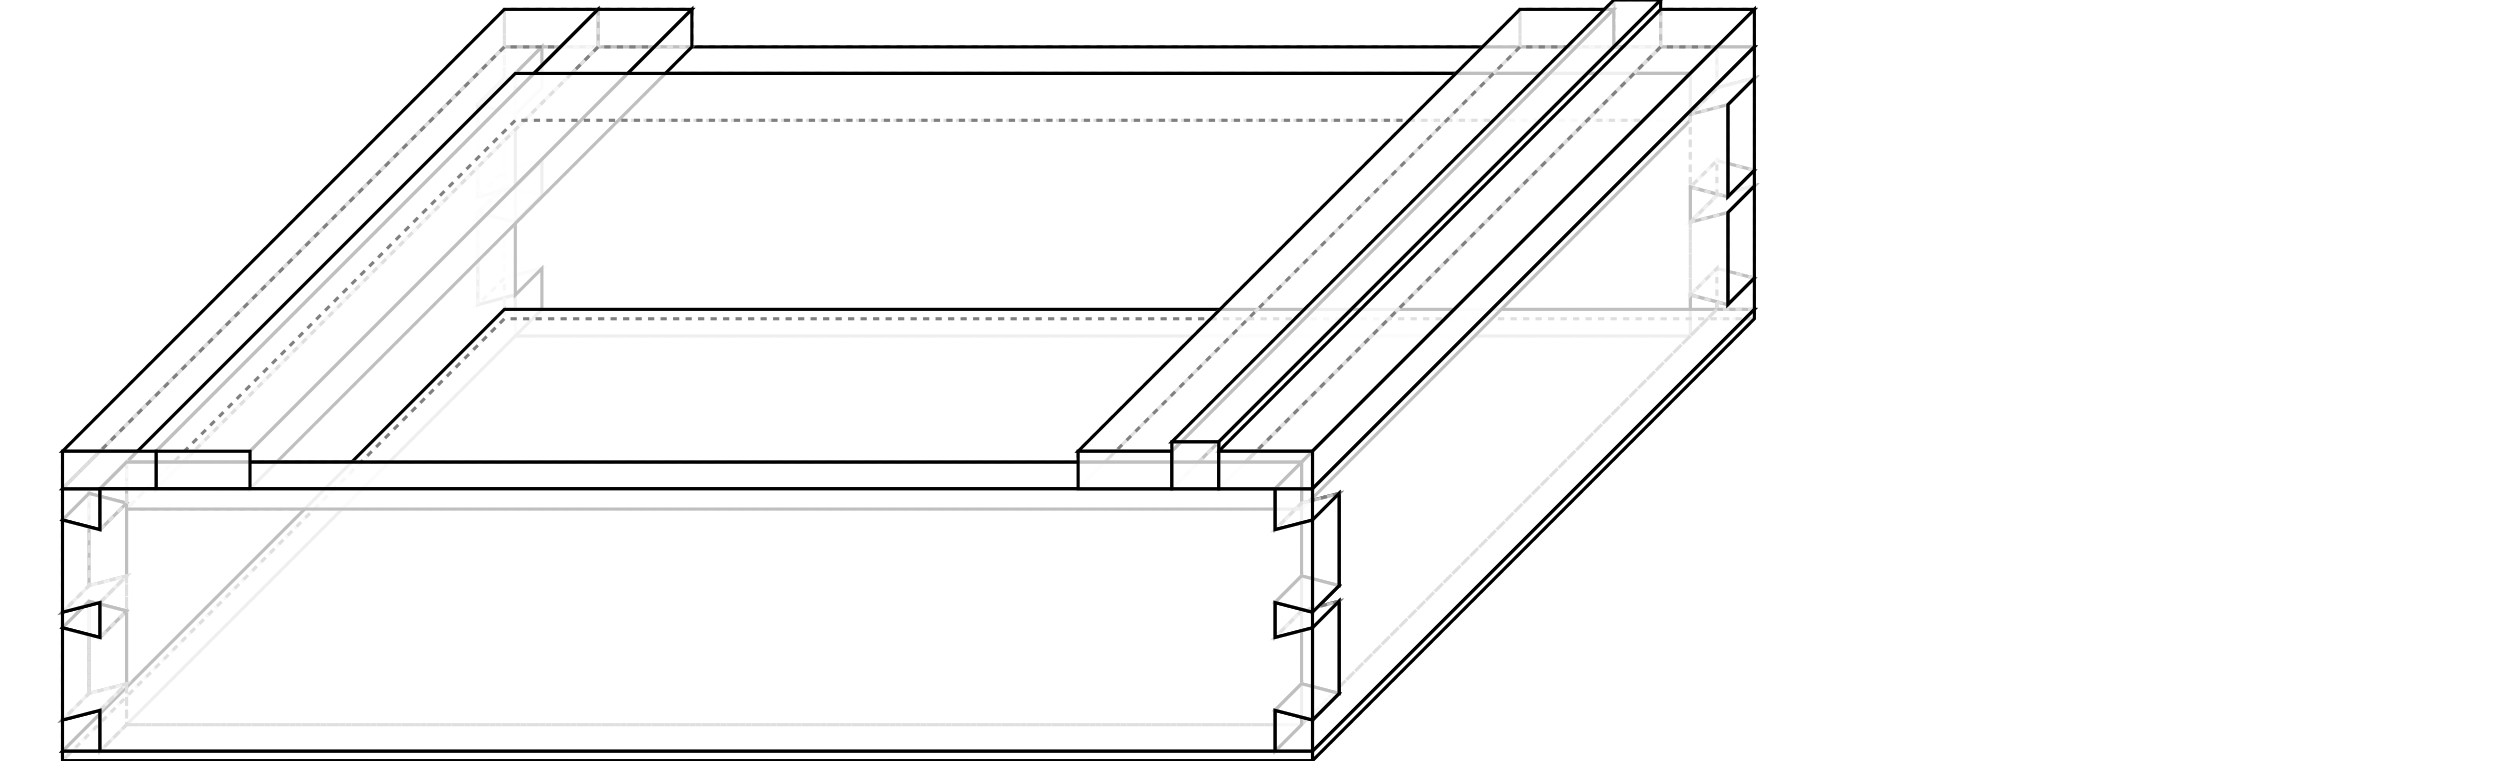
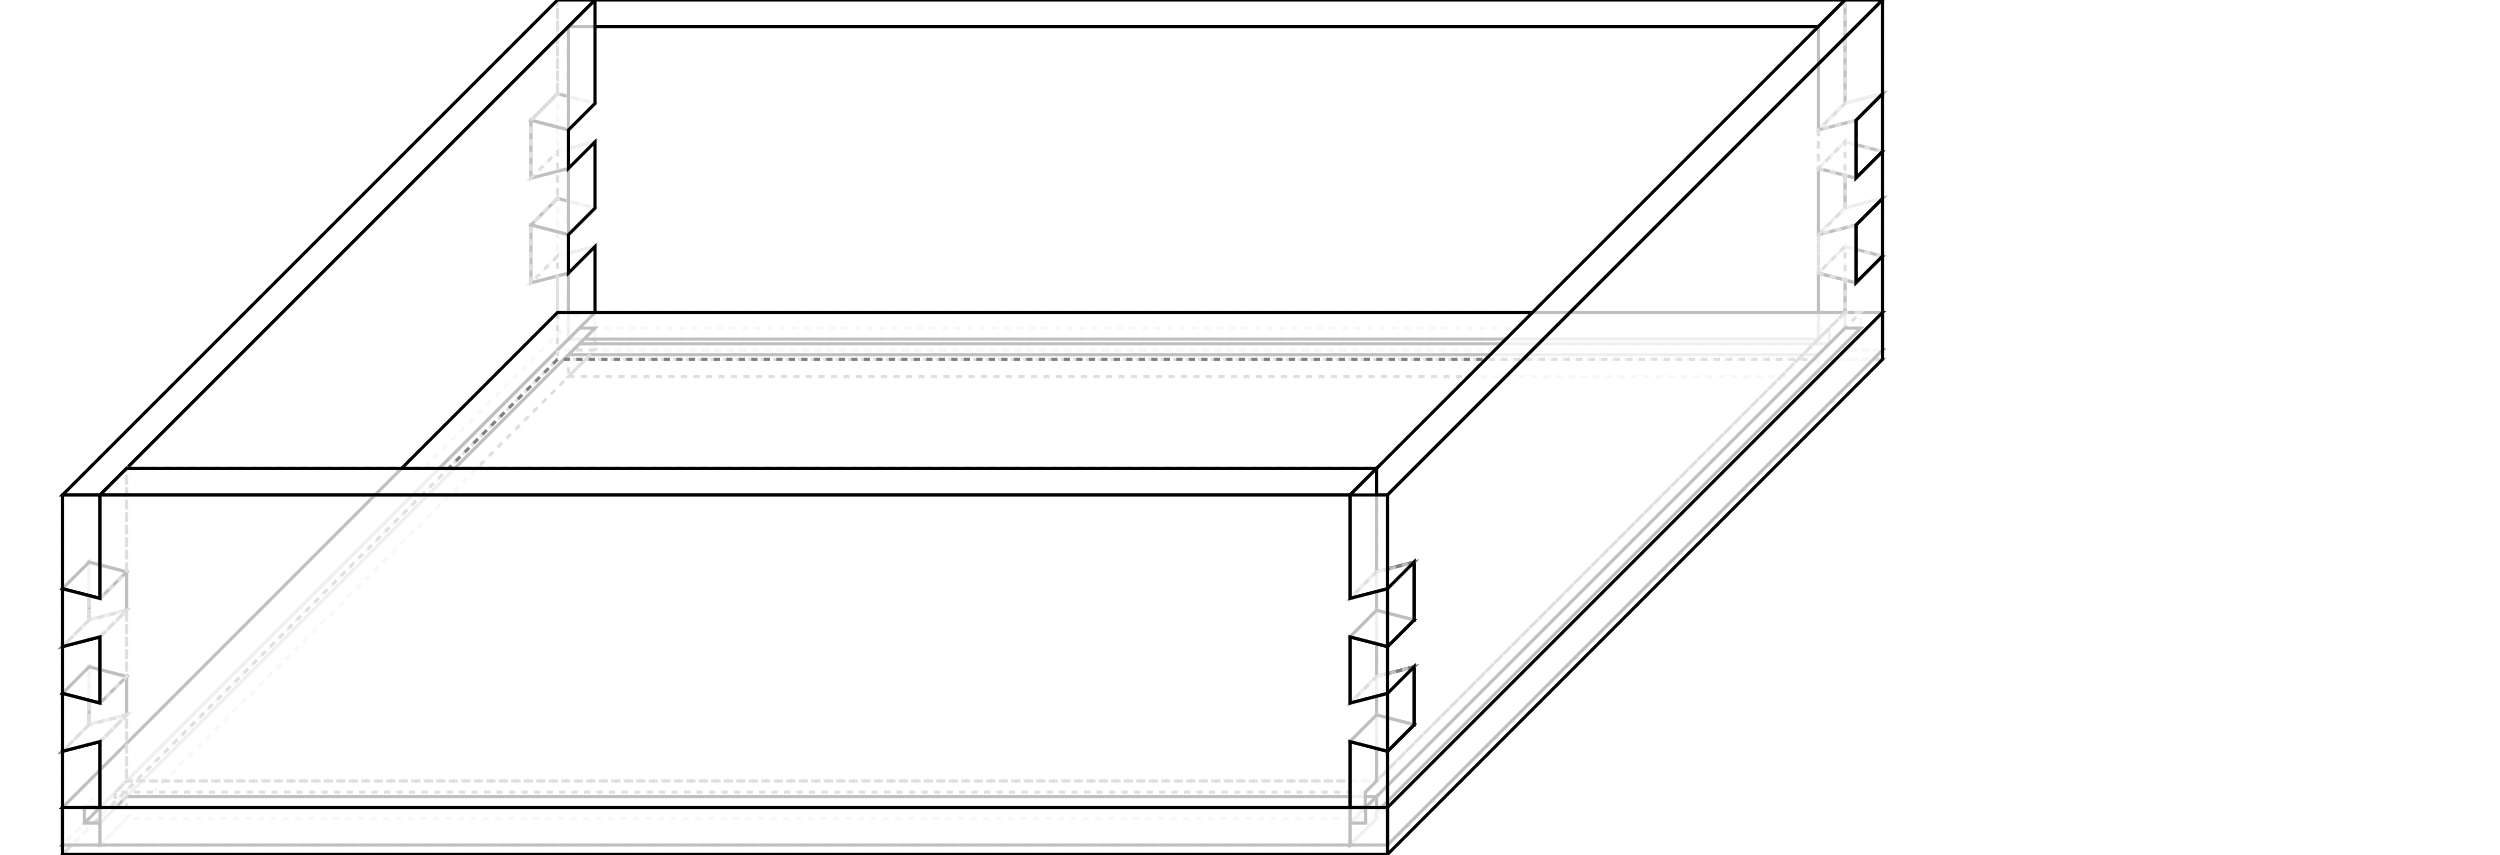
- <svg xmlns="http://www.w3.org/2000/svg" width="1600" viewBox="0.0 -136.4 800.0 243.4">
-   <polygon fill="none" stroke-width="1" stroke-dasharray="2" stroke="gray" points="161.4,-111.4 173.4,-108.3 173.4,-121.4 161.4,-121.4 161.4,-111.4" />
-   <polygon fill="none" stroke-width="1" stroke-dasharray="2" stroke="gray" points="161.4,-81.9 161.4,-76.9 173.4,-73.8 173.4,-85.0 161.4,-81.9" />
-   <polygon fill="none" stroke-width="1" stroke-dasharray="2" stroke="gray" points="161.4,-47.4 161.4,-37.4 173.4,-37.4 173.4,-50.5 161.4,-47.4" />
-   <polygon fill="none" stroke-width="1" stroke-dasharray="2" stroke="gray" points="161.4,-47.4 173.4,-50.5 173.4,-37.4 549.4,-37.4 549.4,-50.5 561.4,-47.4 561.4,-47.4 561.4,-76.9 561.4,-76.9 549.4,-73.8 549.4,-85.0 561.4,-81.9 561.4,-111.4 549.4,-108.3 549.4,-121.4 549.4,-121.4 173.4,-121.4 173.4,-121.4 173.4,-108.3 161.4,-111.4 161.4,-81.9 173.4,-85.0 173.4,-73.8 161.4,-76.9 161.4,-76.9 161.4,-47.4" />
-   <polygon fill="none" stroke-width="1" stroke-dasharray="2" stroke="gray" points="161.4,-133.4 161.4,-121.4 191.4,-121.4 191.4,-133.4" />
-   <polygon fill="none" stroke-width="1" stroke-dasharray="2" stroke="gray" points="191.4,-133.4 191.4,-121.4 221.4,-121.4 221.4,-133.4" />
-   <polygon fill="none" stroke-width="1" stroke-dasharray="2" stroke="gray" points="161.4,-37.4 161.4,-34.4 561.4,-34.4 561.4,-37.4" />
-   <polygon fill="none" stroke-width="1" stroke-dasharray="2" stroke="gray" points="486.4,-133.4 486.4,-121.4 516.4,-121.4 516.4,-133.4" />
-   <polygon fill="none" stroke-width="1" stroke-dasharray="2" stroke="gray" points="516.4,-136.4 516.4,-121.4 531.4,-121.4 531.4,-136.4" />
-   <polygon fill="none" stroke-width="1" stroke-dasharray="2" stroke="gray" points="531.4,-133.4 531.4,-121.4 561.4,-121.4 561.4,-133.4" />
-   <polygon fill="none" stroke-width="1" stroke-dasharray="2" stroke="gray" points="549.4,-108.3 561.4,-111.4 561.4,-121.4 549.4,-121.4 549.4,-108.3" />
-   <polygon fill="none" stroke-width="1" stroke-dasharray="2" stroke="gray" points="549.4,-85.0 549.4,-73.8 561.4,-76.9 561.4,-81.9 549.4,-85.0" />
-   <polygon fill="none" stroke-width="1" stroke-dasharray="2" stroke="gray" points="549.4,-50.5 549.4,-37.4 561.4,-37.4 561.4,-47.4 549.4,-50.5" />
-   <polygon fill="none" stroke-width="1" stroke-dasharray="2" stroke="gray" points="152.9,-102.9 152.9,-73.4 161.4,-81.9 161.4,-111.4 152.9,-102.9" />
-   <polygon fill="none" stroke-width="1" stroke-dasharray="2" stroke="gray" points="152.9,-68.4 152.9,-38.9 161.4,-47.4 161.4,-76.9 152.9,-68.4" />
-   <polygon fill="rgba(255,255,255,0.75)" stroke-width="1" stroke-dasharray="" stroke="black" points="161.4,-111.4 173.4,-108.3 164.9,-99.8 152.9,-102.9" />
-   <polygon fill="none" stroke-width="1" stroke-dasharray="2" stroke="gray" points="161.4,-111.4 152.9,-102.9 164.9,-99.8 173.4,-108.3" />
-   <polygon fill="none" stroke-width="1" stroke-dasharray="2" stroke="gray" points="152.9,-73.4 164.9,-76.5 173.4,-85.0 161.4,-81.9" />
-   <polygon fill="rgba(255,255,255,0.75)" stroke-width="1" stroke-dasharray="" stroke="silver" points="173.4,-85.0 164.9,-76.5 152.9,-73.4 161.4,-81.9" />
-   <polygon fill="rgba(255,255,255,0.75)" stroke-width="1" stroke-dasharray="" stroke="black" points="161.4,-76.9 173.4,-73.8 164.9,-65.3 152.9,-68.4" />
-   <polygon fill="none" stroke-width="1" stroke-dasharray="2" stroke="gray" points="161.4,-76.9 152.9,-68.4 164.9,-65.3 173.4,-73.8" />
-   <polygon fill="none" stroke-width="1" stroke-dasharray="2" stroke="gray" points="152.9,-38.9 164.9,-42.0 173.4,-50.5 161.4,-47.4" />
-   <polygon fill="rgba(255,255,255,0.75)" stroke-width="1" stroke-dasharray="" stroke="silver" points="173.4,-50.5 164.9,-42.0 152.9,-38.9 161.4,-47.4" />
-   <polygon fill="none" stroke-width="1" stroke-dasharray="2" stroke="gray" points="164.9,-99.8 173.4,-108.3 173.4,-121.4 164.9,-112.9 164.9,-99.8" />
-   <polygon fill="none" stroke-width="1" stroke-dasharray="2" stroke="gray" points="164.9,-76.6 164.9,-65.3 173.4,-73.8 173.4,-85.0 164.9,-76.6" />
-   <polygon fill="none" stroke-width="1" stroke-dasharray="2" stroke="gray" points="164.9,-42.1 164.9,-28.9 173.4,-37.4 173.4,-50.5 164.9,-42.1" />
-   <polygon fill="rgba(255,255,255,0.75)" stroke-width="1" stroke-dasharray="" stroke="black" points="173.4,-121.4 549.4,-121.4 549.4,-121.4 540.9,-112.9 164.9,-112.9 173.4,-121.4" />
-   <polygon fill="none" stroke-width="1" stroke-dasharray="2" stroke="gray" points="173.4,-37.4 164.9,-28.9 540.9,-28.9 549.4,-37.4 549.4,-37.4 173.4,-37.4" />
-   <polygon fill="rgba(255,255,255,0.75)" stroke-width="1" stroke-dasharray="" stroke="black" points="549.4,-108.3 540.9,-99.8 540.9,-112.9 549.4,-121.4 549.4,-108.3" />
-   <polygon fill="rgba(255,255,255,0.75)" stroke-width="1" stroke-dasharray="" stroke="black" points="549.4,-85.0 549.4,-73.8 540.9,-65.3 540.9,-76.6 549.4,-85.0" />
-   <polygon fill="rgba(255,255,255,0.75)" stroke-width="1" stroke-dasharray="" stroke="black" points="549.4,-50.5 549.4,-37.4 540.9,-28.9 540.9,-42.1 549.4,-50.5" />
-   <polygon fill="none" stroke-width="1" stroke-dasharray="2" stroke="gray" points="549.4,-108.3 540.9,-99.8 552.9,-102.9 561.4,-111.4" />
-   <polygon fill="rgba(255,255,255,0.75)" stroke-width="1" stroke-dasharray="" stroke="silver" points="552.9,-102.9 540.9,-99.8 549.4,-108.3 561.4,-111.4" />
-   <polygon fill="rgba(255,255,255,0.75)" stroke-width="1" stroke-dasharray="" stroke="black" points="561.4,-81.9 552.9,-73.4 540.9,-76.5 549.4,-85.0" />
-   <polygon fill="none" stroke-width="1" stroke-dasharray="2" stroke="gray" points="561.4,-81.9 549.4,-85.0 540.9,-76.5 552.9,-73.4" />
-   <polygon fill="none" stroke-width="1" stroke-dasharray="2" stroke="gray" points="549.4,-73.8 540.9,-65.3 552.9,-68.4 561.4,-76.9" />
-   <polygon fill="rgba(255,255,255,0.75)" stroke-width="1" stroke-dasharray="" stroke="silver" points="552.9,-68.4 540.9,-65.3 549.4,-73.8 561.4,-76.9" />
-   <polygon fill="rgba(255,255,255,0.75)" stroke-width="1" stroke-dasharray="" stroke="black" points="561.4,-47.4 552.9,-38.9 540.9,-42.0 549.4,-50.5" />
-   <polygon fill="none" stroke-width="1" stroke-dasharray="2" stroke="gray" points="561.4,-47.4 549.4,-50.5 540.9,-42.0 552.9,-38.9" />
-   <polygon fill="rgba(255,255,255,0.75)" stroke-width="1" stroke-dasharray="" stroke="black" points="561.4,-111.4 561.4,-81.9 552.9,-73.4 552.9,-102.9 561.4,-111.4" />
-   <polygon fill="rgba(255,255,255,0.75)" stroke-width="1" stroke-dasharray="" stroke="black" points="561.4,-76.9 561.4,-47.4 552.9,-38.9 552.9,-68.4 561.4,-76.9" />
-   <polygon fill="none" stroke-width="1" stroke-dasharray="2" stroke="gray" points="152.9,-102.9 152.9,-73.4 164.9,-76.5 164.9,-99.8 152.9,-102.9" />
-   <polygon fill="none" stroke-width="1" stroke-dasharray="2" stroke="gray" points="152.9,-68.4 152.9,-38.9 164.9,-42.0 164.9,-65.3 152.9,-68.4" />
-   <polygon fill="rgba(255,255,255,0.75)" stroke-width="1" stroke-dasharray="" stroke="black" points="164.9,-28.9 164.9,-42.1 152.9,-38.9 152.9,-68.4 164.9,-65.3 164.9,-76.6 152.9,-73.4 152.9,-73.4 152.9,-102.9 152.9,-102.9 164.9,-99.8 164.9,-112.9 540.9,-112.9 540.9,-99.8 552.9,-102.9 552.9,-102.9 552.9,-73.4 552.9,-73.4 540.9,-76.6 540.9,-65.3 552.9,-68.4 552.9,-38.9 540.9,-42.1 540.9,-28.9 540.9,-28.9 164.9,-28.9" />
-   <polygon fill="none" stroke-width="1" stroke-dasharray="2" stroke="gray" points="164.9,-112.9 164.9,-97.9 540.9,-97.9 540.9,-112.9" />
-   <polygon fill="none" stroke-width="1" stroke-dasharray="2" stroke="gray" points="540.9,-99.8 540.9,-76.5 552.9,-73.4 552.9,-102.9 540.9,-99.8" />
-   <polygon fill="none" stroke-width="1" stroke-dasharray="2" stroke="gray" points="540.9,-65.3 540.9,-42.0 552.9,-38.9 552.9,-68.4 540.9,-65.3" />
-   <polygon fill="none" stroke-width="1" stroke-dasharray="2" stroke="gray" points="20.0,94.0 20.0,104.0 161.4,-37.4 161.4,-47.4 152.9,-38.9 152.9,-68.4 161.4,-76.9 161.4,-76.9 161.4,-81.9 161.4,-81.9 152.9,-73.4 152.9,-102.9 161.4,-111.4 161.4,-121.4 20.0,20.0 20.0,30.0 20.0,30.0 28.5,21.5 28.5,51.0 20.0,59.5 20.0,64.5 28.5,56.0 28.5,85.5 20.0,94.0" />
-   <polygon fill="rgba(255,255,255,0.75)" stroke-width="1" stroke-dasharray="" stroke="black" points="173.4,-121.4 32.0,20.0 20.0,20.0 161.4,-121.4" />
-   <polygon fill="none" stroke-width="1" stroke-dasharray="2" stroke="gray" points="161.4,-37.4 20.0,104.0 32.0,104.0 173.4,-37.4" />
-   <polygon fill="rgba(255,255,255,0.75)" stroke-width="1" stroke-dasharray="" stroke="black" points="32.0,67.6 32.0,56.4 32.0,56.4 40.5,47.9 40.5,24.6 32.0,33.1 32.0,20.0 173.4,-121.4 173.4,-108.3 173.4,-108.3 164.9,-99.8 164.9,-76.5 173.4,-85.0 173.4,-73.8 164.9,-65.3 164.9,-42.0 173.4,-50.5 173.4,-50.5 173.4,-37.4 32.0,104.0 32.0,90.9 40.5,82.4 40.5,59.1 32.0,67.6" />
-   <polygon fill="none" stroke-width="1" stroke-dasharray="2" stroke="gray" points="20.0,8.0 20.0,20.0 161.4,-121.4 161.4,-133.4" />
-   <polygon fill="none" stroke-width="1" stroke-dasharray="2" stroke="gray" points="20.0,104.0 20.0,107.0 161.4,-34.4 161.4,-37.4" />
-   <polygon fill="none" stroke-width="1" stroke-dasharray="2" stroke="gray" points="40.5,11.5 40.5,26.5 164.9,-97.9 164.9,-112.9" />
-   <polygon fill="rgba(255,255,255,0.75)" stroke-width="1" stroke-dasharray="" stroke="black" points="161.4,-133.4 191.4,-133.4 50.0,8.0 20.0,8.0" />
-   <polygon fill="none" stroke-width="1" stroke-dasharray="2" stroke="gray" points="20.0,20.0 50.0,20.0 191.4,-121.4 161.4,-121.4" />
-   <polygon fill="rgba(255,255,255,0.75)" stroke-width="1" stroke-dasharray="" stroke="black" points="191.4,-133.4 191.4,-121.4 50.0,20.0 50.0,8.0" />
-   <polygon fill="none" stroke-width="1" stroke-dasharray="2" stroke="gray" points="50.0,8.0 50.0,20.0 191.4,-121.4 191.4,-133.4" />
-   <polygon fill="rgba(255,255,255,0.75)" stroke-width="1" stroke-dasharray="" stroke="black" points="191.4,-133.4 221.4,-133.4 80.0,8.0 50.0,8.0" />
-   <polygon fill="none" stroke-width="1" stroke-dasharray="2" stroke="gray" points="50.0,20.0 80.0,20.0 221.4,-121.4 191.4,-121.4" />
-   <polygon fill="rgba(255,255,255,0.75)" stroke-width="1" stroke-dasharray="" stroke="black" points="221.4,-133.4 221.4,-121.4 80.0,20.0 80.0,8.0" />
-   <polygon fill="rgba(255,255,255,0.75)" stroke-width="1" stroke-dasharray="" stroke="black" points="164.9,-112.9 540.9,-112.9 416.5,11.5 40.5,11.5" />
-   <polygon fill="none" stroke-width="1" stroke-dasharray="2" stroke="gray" points="40.5,26.5 416.5,26.5 540.9,-97.9 164.9,-97.9" />
-   <polygon fill="rgba(255,255,255,0.75)" stroke-width="1" stroke-dasharray="" stroke="black" points="161.4,-37.4 561.4,-37.4 420.0,104.0 20.0,104.0" />
-   <polygon fill="none" stroke-width="1" stroke-dasharray="2" stroke="gray" points="20.0,107.0 420.0,107.0 561.4,-34.4 161.4,-34.4" />
-   <polygon fill="none" stroke-width="1" stroke-dasharray="2" stroke="gray" points="345.0,8.0 345.0,20.0 486.4,-121.4 486.4,-133.4" />
-   <polygon fill="rgba(255,255,255,0.75)" stroke-width="1" stroke-dasharray="" stroke="black" points="486.4,-133.4 516.4,-133.4 375.0,8.0 345.0,8.0" />
-   <polygon fill="none" stroke-width="1" stroke-dasharray="2" stroke="gray" points="345.0,20.0 375.0,20.0 516.4,-121.4 486.4,-121.4" />
-   <polygon fill="none" stroke-width="1" stroke-dasharray="2" stroke="gray" points="375.0,5.0 375.0,20.0 516.4,-121.4 516.4,-136.4" />
-   <polygon fill="rgba(255,255,255,0.75)" stroke-width="1" stroke-dasharray="" stroke="black" points="516.4,-133.4 516.4,-121.4 375.0,20.0 375.0,8.0" />
-   <polygon fill="rgba(255,255,255,0.75)" stroke-width="1" stroke-dasharray="" stroke="black" points="516.4,-136.4 531.4,-136.4 390.0,5.0 375.0,5.0" />
-   <polygon fill="none" stroke-width="1" stroke-dasharray="2" stroke="gray" points="375.0,20.0 390.0,20.0 531.4,-121.4 516.4,-121.4" />
-   <polygon fill="rgba(255,255,255,0.75)" stroke-width="1" stroke-dasharray="" stroke="black" points="531.4,-136.4 531.4,-121.4 390.0,20.0 390.0,5.0" />
-   <polygon fill="none" stroke-width="1" stroke-dasharray="2" stroke="gray" points="390.0,8.0 390.0,20.0 531.4,-121.4 531.4,-133.4" />
-   <polygon fill="rgba(255,255,255,0.75)" stroke-width="1" stroke-dasharray="" stroke="black" points="531.4,-133.4 561.4,-133.4 420.0,8.0 390.0,8.0" />
-   <polygon fill="none" stroke-width="1" stroke-dasharray="2" stroke="gray" points="390.0,20.0 420.0,20.0 561.4,-121.4 531.4,-121.4" />
-   <polygon fill="rgba(255,255,255,0.75)" stroke-width="1" stroke-dasharray="" stroke="black" points="540.9,-112.9 540.9,-97.9 416.5,26.5 416.5,11.5" />
-   <polygon fill="none" stroke-width="1" stroke-dasharray="2" stroke="gray" points="549.4,-73.8 549.4,-85.0 549.4,-85.0 540.9,-76.5 540.9,-99.8 549.4,-108.3 549.4,-121.4 408.0,20.0 408.0,33.1 408.0,33.1 416.5,24.6 416.5,47.9 408.0,56.4 408.0,67.6 416.5,59.1 416.5,82.4 408.0,90.9 408.0,90.9 408.0,104.0 549.4,-37.4 549.4,-50.5 540.9,-42.0 540.9,-65.3 549.4,-73.8" />
-   <polygon fill="rgba(255,255,255,0.75)" stroke-width="1" stroke-dasharray="" stroke="black" points="408.0,20.0 549.4,-121.4 561.4,-121.4 420.0,20.0" />
-   <polygon fill="none" stroke-width="1" stroke-dasharray="2" stroke="gray" points="420.0,104.0 561.4,-37.4 549.4,-37.4 408.0,104.0" />
-   <polygon fill="rgba(255,255,255,0.75)" stroke-width="1" stroke-dasharray="" stroke="black" points="561.4,-133.4 561.4,-121.4 420.0,20.0 420.0,8.0" />
-   <polygon fill="rgba(255,255,255,0.75)" stroke-width="1" stroke-dasharray="" stroke="black" points="561.4,-47.4 561.4,-37.4 420.0,104.0 420.0,94.0 428.5,85.5 428.5,56.0 420.0,64.5 420.0,64.5 420.0,59.5 420.0,59.5 428.5,51.0 428.5,21.5 420.0,30.0 420.0,20.0 561.4,-121.4 561.4,-111.4 561.4,-111.4 552.9,-102.9 552.9,-73.4 561.4,-81.9 561.4,-76.9 552.9,-68.4 552.9,-38.9 561.4,-47.4" />
-   <polygon fill="rgba(255,255,255,0.75)" stroke-width="1" stroke-dasharray="" stroke="black" points="561.4,-37.4 561.4,-34.4 420.0,107.0 420.0,104.0" />
-   <polygon fill="rgba(255,255,255,0.75)" stroke-width="1" stroke-dasharray="" stroke="black" points="40.5,24.6 40.5,47.9 28.5,51.0 28.5,21.5 40.5,24.6" />
-   <polygon fill="rgba(255,255,255,0.75)" stroke-width="1" stroke-dasharray="" stroke="black" points="40.5,59.1 40.5,82.4 28.5,85.5 28.5,56.0 40.5,59.1" />
-   <polygon fill="rgba(255,255,255,0.75)" stroke-width="1" stroke-dasharray="" stroke="black" points="40.5,11.5 416.5,11.5 416.5,26.5 40.5,26.5" />
-   <polygon fill="none" stroke-width="1" stroke-dasharray="2" stroke="gray" points="416.5,95.5 416.5,82.4 428.5,85.5 428.5,56.0 416.5,59.1 416.5,47.9 428.5,51.0 428.5,51.0 428.5,21.5 428.5,21.5 416.5,24.6 416.5,11.5 40.5,11.5 40.5,24.6 28.5,21.5 28.5,21.5 28.5,51.0 28.5,51.0 40.5,47.9 40.5,59.1 28.5,56.0 28.5,85.5 40.5,82.4 40.5,95.5 40.5,95.5 416.5,95.5" />
-   <polygon fill="rgba(255,255,255,0.75)" stroke-width="1" stroke-dasharray="" stroke="black" points="428.5,21.5 428.5,51.0 416.5,47.9 416.5,24.6 428.5,21.5" />
-   <polygon fill="rgba(255,255,255,0.75)" stroke-width="1" stroke-dasharray="" stroke="black" points="428.5,56.0 428.5,85.5 416.5,82.4 416.5,59.1 428.5,56.0" />
-   <polygon fill="none" stroke-width="1" stroke-dasharray="2" stroke="gray" points="32.0,33.1 40.5,24.6 28.5,21.5 20.0,30.0" />
-   <polygon fill="rgba(255,255,255,0.75)" stroke-width="1" stroke-dasharray="" stroke="silver" points="20.0,59.5 28.5,51.0 40.5,47.9 32.0,56.4" />
-   <polygon fill="none" stroke-width="1" stroke-dasharray="2" stroke="gray" points="32.0,67.6 40.5,59.1 28.5,56.0 20.0,64.5" />
-   <polygon fill="rgba(255,255,255,0.75)" stroke-width="1" stroke-dasharray="" stroke="silver" points="20.0,94.0 28.5,85.5 40.5,82.4 32.0,90.9" />
-   <polygon fill="none" stroke-width="1" stroke-dasharray="2" stroke="gray" points="20.0,30.0 20.0,59.5 28.5,51.0 28.5,21.5 20.0,30.0" />
-   <polygon fill="none" stroke-width="1" stroke-dasharray="2" stroke="gray" points="20.0,64.5 20.0,94.0 28.5,85.5 28.5,56.0 20.0,64.5" />
-   <polygon fill="rgba(255,255,255,0.75)" stroke-width="1" stroke-dasharray="" stroke="black" points="28.5,21.5 40.5,24.6 32.0,33.1 20.0,30.0" />
-   <polygon fill="none" stroke-width="1" stroke-dasharray="2" stroke="gray" points="20.0,59.5 32.0,56.4 40.5,47.9 28.5,51.0" />
-   <polygon fill="rgba(255,255,255,0.75)" stroke-width="1" stroke-dasharray="" stroke="black" points="28.5,56.0 40.5,59.1 32.0,67.6 20.0,64.5" />
-   <polygon fill="none" stroke-width="1" stroke-dasharray="2" stroke="gray" points="20.0,94.0 32.0,90.9 40.5,82.4 28.5,85.5" />
-   <polygon fill="none" stroke-width="1" stroke-dasharray="2" stroke="gray" points="32.0,33.1 40.5,24.6 40.5,11.5 32.0,20.0 32.0,33.1" />
-   <polygon fill="none" stroke-width="1" stroke-dasharray="2" stroke="gray" points="32.0,56.4 32.0,67.6 40.5,59.1 40.5,47.9 32.0,56.4" />
-   <polygon fill="none" stroke-width="1" stroke-dasharray="2" stroke="gray" points="32.0,90.9 32.0,104.0 40.5,95.5 40.5,82.4 32.0,90.9" />
-   <polygon fill="rgba(255,255,255,0.75)" stroke-width="1" stroke-dasharray="" stroke="black" points="408.0,20.0 32.0,20.0 32.0,20.0 40.5,11.5 416.5,11.5 408.0,20.0" />
-   <polygon fill="none" stroke-width="1" stroke-dasharray="2" stroke="gray" points="408.0,104.0 416.5,95.5 40.5,95.5 32.0,104.0 32.0,104.0 408.0,104.0" />
-   <polygon fill="rgba(255,255,255,0.75)" stroke-width="1" stroke-dasharray="" stroke="black" points="416.5,24.6 408.0,33.1 408.0,20.0 416.5,11.5 416.5,24.6" />
-   <polygon fill="rgba(255,255,255,0.75)" stroke-width="1" stroke-dasharray="" stroke="black" points="416.5,47.9 416.5,59.1 408.0,67.6 408.0,56.4 416.5,47.9" />
-   <polygon fill="rgba(255,255,255,0.75)" stroke-width="1" stroke-dasharray="" stroke="black" points="416.5,82.4 416.5,95.5 408.0,104.0 408.0,90.9 416.5,82.4" />
-   <polygon fill="rgba(255,255,255,0.75)" stroke-width="1" stroke-dasharray="" stroke="silver" points="420.0,30.0 408.0,33.1 416.5,24.6 428.5,21.5" />
-   <polygon fill="none" stroke-width="1" stroke-dasharray="2" stroke="gray" points="420.0,30.0 428.5,21.5 416.5,24.6 408.0,33.1" />
-   <polygon fill="none" stroke-width="1" stroke-dasharray="2" stroke="gray" points="428.5,51.0 416.5,47.9 408.0,56.4 420.0,59.5" />
-   <polygon fill="rgba(255,255,255,0.75)" stroke-width="1" stroke-dasharray="" stroke="black" points="408.0,56.4 416.5,47.9 428.5,51.0 420.0,59.5" />
-   <polygon fill="rgba(255,255,255,0.75)" stroke-width="1" stroke-dasharray="" stroke="silver" points="420.0,64.5 408.0,67.6 416.5,59.1 428.5,56.0" />
-   <polygon fill="none" stroke-width="1" stroke-dasharray="2" stroke="gray" points="420.0,64.5 428.5,56.0 416.5,59.1 408.0,67.6" />
-   <polygon fill="none" stroke-width="1" stroke-dasharray="2" stroke="gray" points="428.5,85.5 416.5,82.4 408.0,90.9 420.0,94.0" />
-   <polygon fill="rgba(255,255,255,0.75)" stroke-width="1" stroke-dasharray="" stroke="black" points="408.0,90.9 416.5,82.4 428.5,85.5 420.0,94.0" />
-   <polygon fill="rgba(255,255,255,0.75)" stroke-width="1" stroke-dasharray="" stroke="black" points="428.5,21.5 428.5,51.0 420.0,59.5 420.0,30.0 428.5,21.5" />
-   <polygon fill="rgba(255,255,255,0.75)" stroke-width="1" stroke-dasharray="" stroke="black" points="428.5,56.0 428.5,85.5 420.0,94.0 420.0,64.5 428.5,56.0" />
-   <polygon fill="rgba(255,255,255,0.75)" stroke-width="1" stroke-dasharray="" stroke="black" points="32.0,33.1 20.0,30.0 20.0,20.0 32.0,20.0 32.0,33.1" />
-   <polygon fill="rgba(255,255,255,0.75)" stroke-width="1" stroke-dasharray="" stroke="black" points="32.0,56.4 32.0,67.6 20.0,64.5 20.0,59.5 32.0,56.4" />
-   <polygon fill="rgba(255,255,255,0.75)" stroke-width="1" stroke-dasharray="" stroke="black" points="32.0,90.9 32.0,104.0 20.0,104.0 20.0,94.0 32.0,90.9" />
-   <polygon fill="rgba(255,255,255,0.75)" stroke-width="1" stroke-dasharray="" stroke="black" points="420.0,30.0 408.0,33.1 408.0,20.0 420.0,20.0 420.0,30.0" />
-   <polygon fill="rgba(255,255,255,0.75)" stroke-width="1" stroke-dasharray="" stroke="black" points="420.0,59.5 420.0,64.5 408.0,67.6 408.0,56.4 420.0,59.5" />
-   <polygon fill="rgba(255,255,255,0.75)" stroke-width="1" stroke-dasharray="" stroke="black" points="420.0,94.0 420.0,104.0 408.0,104.0 408.0,90.9 420.0,94.0" />
-   <polygon fill="rgba(255,255,255,0.75)" stroke-width="1" stroke-dasharray="" stroke="black" points="20.0,8.0 50.0,8.0 50.0,20.0 20.0,20.0" />
-   <polygon fill="rgba(255,255,255,0.75)" stroke-width="1" stroke-dasharray="" stroke="black" points="50.0,8.0 80.0,8.0 80.0,20.0 50.0,20.0" />
-   <polygon fill="rgba(255,255,255,0.75)" stroke-width="1" stroke-dasharray="" stroke="black" points="420.0,94.0 408.0,90.9 408.0,104.0 32.0,104.0 32.0,90.9 20.0,94.0 20.0,94.0 20.0,64.5 20.0,64.5 32.0,67.6 32.0,56.4 20.0,59.5 20.0,30.0 32.0,33.1 32.0,20.0 32.0,20.0 408.0,20.0 408.0,20.0 408.0,33.1 420.0,30.0 420.0,59.5 408.0,56.4 408.0,67.6 420.0,64.5 420.0,64.5 420.0,94.0" />
-   <polygon fill="rgba(255,255,255,0.75)" stroke-width="1" stroke-dasharray="" stroke="black" points="20.0,104.0 420.0,104.0 420.0,107.0 20.0,107.0" />
-   <polygon fill="rgba(255,255,255,0.75)" stroke-width="1" stroke-dasharray="" stroke="black" points="345.0,8.0 375.0,8.0 375.0,20.0 345.0,20.0" />
-   <polygon fill="rgba(255,255,255,0.75)" stroke-width="1" stroke-dasharray="" stroke="black" points="375.0,5.0 390.0,5.0 390.0,20.0 375.0,20.0" />
-   <polygon fill="rgba(255,255,255,0.75)" stroke-width="1" stroke-dasharray="" stroke="black" points="390.0,8.0 420.0,8.0 420.0,20.0 390.0,20.0" />
+ <svg xmlns="http://www.w3.org/2000/svg" width="1600" viewBox="0.0 -138.4 800.0 273.4">
+   <polygon fill="none" stroke-width="1" stroke-dasharray="2" stroke="gray" points="178.4,-108.4 190.4,-105.3 190.4,-138.4 178.4,-138.4 178.4,-108.4" />
+   <polygon fill="none" stroke-width="1" stroke-dasharray="2" stroke="gray" points="178.4,-89.9 178.4,-74.9 190.4,-71.8 190.4,-93.0 178.4,-89.9" />
+   <polygon fill="none" stroke-width="1" stroke-dasharray="2" stroke="gray" points="178.4,-56.4 178.4,-26.4 190.4,-26.4 190.4,-33.4 185.4,-33.4 185.4,-38.4 190.4,-38.4 190.4,-59.5 178.4,-56.4" />
+   <polygon fill="none" stroke-width="1" stroke-dasharray="2" stroke="gray" points="178.4,-56.4 190.4,-59.5 190.4,-26.4 590.4,-26.4 590.4,-59.5 602.4,-56.4 602.4,-56.4 602.4,-74.9 602.4,-74.9 590.4,-71.8 590.4,-93.0 602.4,-89.9 602.4,-108.4 590.4,-105.3 590.4,-138.4 590.4,-138.4 190.4,-138.4 190.4,-138.4 190.4,-105.3 178.4,-108.4 178.4,-89.9 190.4,-93.0 190.4,-71.8 178.4,-74.9 178.4,-74.9 178.4,-56.4" />
+   <polygon fill="none" stroke-width="1" stroke-dasharray="2" stroke="gray" points="178.4,-38.4 178.4,-23.4 602.4,-23.4 602.4,-38.4" />
+   <polygon fill="none" stroke-width="1" stroke-dasharray="2" stroke="gray" points="590.4,-105.3 602.4,-108.4 602.4,-138.4 590.4,-138.4 590.4,-105.3" />
+   <polygon fill="none" stroke-width="1" stroke-dasharray="2" stroke="gray" points="590.4,-93.0 590.4,-71.8 602.4,-74.9 602.4,-89.9 590.4,-93.0" />
+   <polygon fill="none" stroke-width="1" stroke-dasharray="2" stroke="gray" points="590.4,-59.5 590.4,-38.4 595.4,-38.4 595.4,-33.4 590.4,-33.4 590.4,-26.4 602.4,-26.4 602.4,-56.4 590.4,-59.5" />
+   <polygon fill="none" stroke-width="1" stroke-dasharray="2" stroke="gray" points="169.9,-99.9 169.9,-81.4 178.4,-89.9 178.4,-108.4 169.9,-99.9" />
+   <polygon fill="none" stroke-width="1" stroke-dasharray="2" stroke="gray" points="169.9,-66.4 169.9,-47.9 178.4,-56.4 178.4,-74.9 169.9,-66.4" />
+   <polygon fill="rgba(255,255,255,0.75)" stroke-width="1" stroke-dasharray="" stroke="black" points="178.4,-108.4 190.4,-105.3 181.9,-96.8 169.9,-99.9" />
+   <polygon fill="none" stroke-width="1" stroke-dasharray="2" stroke="gray" points="178.4,-108.4 169.9,-99.9 181.9,-96.8 190.4,-105.3" />
+   <polygon fill="none" stroke-width="1" stroke-dasharray="2" stroke="gray" points="169.9,-81.4 181.9,-84.5 190.4,-93.0 178.4,-89.9" />
+   <polygon fill="rgba(255,255,255,0.75)" stroke-width="1" stroke-dasharray="" stroke="silver" points="190.4,-93.0 181.9,-84.5 169.9,-81.4 178.4,-89.9" />
+   <polygon fill="rgba(255,255,255,0.75)" stroke-width="1" stroke-dasharray="" stroke="black" points="178.4,-74.9 190.4,-71.8 181.9,-63.3 169.9,-66.4" />
+   <polygon fill="none" stroke-width="1" stroke-dasharray="2" stroke="gray" points="178.4,-74.9 169.9,-66.4 181.9,-63.3 190.4,-71.8" />
+   <polygon fill="none" stroke-width="1" stroke-dasharray="2" stroke="gray" points="169.9,-47.9 181.9,-51.0 190.4,-59.5 178.4,-56.4" />
+   <polygon fill="rgba(255,255,255,0.75)" stroke-width="1" stroke-dasharray="" stroke="silver" points="190.4,-59.5 181.9,-51.0 169.9,-47.9 178.4,-56.4" />
+   <polygon fill="none" stroke-width="1" stroke-dasharray="2" stroke="gray" points="181.9,-96.8 190.4,-105.3 190.4,-138.4 181.9,-129.9 181.9,-96.8" />
+   <polygon fill="none" stroke-width="1" stroke-dasharray="2" stroke="gray" points="181.9,-84.5 181.9,-63.3 190.4,-71.8 190.4,-93.0 181.9,-84.5" />
+   <polygon fill="none" stroke-width="1" stroke-dasharray="2" stroke="gray" points="181.9,-51.0 181.9,-29.9 185.4,-33.4 185.4,-28.4 181.9,-24.9 181.9,-17.9 190.4,-26.4 190.4,-59.5 181.9,-51.0" />
+   <polygon fill="rgba(255,255,255,0.75)" stroke-width="1" stroke-dasharray="" stroke="black" points="190.4,-138.4 590.4,-138.4 590.4,-138.4 581.9,-129.9 181.9,-129.9 190.4,-138.4" />
+   <polygon fill="none" stroke-width="1" stroke-dasharray="2" stroke="gray" points="190.4,-26.4 181.9,-17.9 581.9,-17.9 590.4,-26.4 590.4,-26.4 190.4,-26.4" />
+   <polygon fill="rgba(255,255,255,0.75)" stroke-width="1" stroke-dasharray="" stroke="black" points="590.4,-105.3 581.9,-96.8 581.9,-129.9 590.4,-138.4 590.4,-105.3" />
+   <polygon fill="rgba(255,255,255,0.75)" stroke-width="1" stroke-dasharray="" stroke="black" points="590.4,-93.0 590.4,-71.8 581.9,-63.3 581.9,-84.5 590.4,-93.0" />
+   <polygon fill="rgba(255,255,255,0.75)" stroke-width="1" stroke-dasharray="" stroke="black" points="590.4,-59.5 590.4,-26.4 581.9,-17.9 581.9,-24.9 585.4,-28.4 585.4,-33.4 581.9,-29.9 581.9,-51.0 590.4,-59.5" />
+   <polygon fill="none" stroke-width="1" stroke-dasharray="2" stroke="gray" points="590.4,-105.3 581.9,-96.8 593.9,-99.9 602.4,-108.4" />
+   <polygon fill="rgba(255,255,255,0.75)" stroke-width="1" stroke-dasharray="" stroke="silver" points="593.9,-99.9 581.9,-96.8 590.4,-105.3 602.4,-108.4" />
+   <polygon fill="rgba(255,255,255,0.75)" stroke-width="1" stroke-dasharray="" stroke="black" points="602.4,-89.9 593.9,-81.4 581.9,-84.5 590.4,-93.0" />
+   <polygon fill="none" stroke-width="1" stroke-dasharray="2" stroke="gray" points="602.4,-89.9 590.4,-93.0 581.9,-84.5 593.9,-81.4" />
+   <polygon fill="none" stroke-width="1" stroke-dasharray="2" stroke="gray" points="590.4,-71.8 581.9,-63.3 593.9,-66.4 602.4,-74.9" />
+   <polygon fill="rgba(255,255,255,0.75)" stroke-width="1" stroke-dasharray="" stroke="silver" points="593.9,-66.4 581.9,-63.3 590.4,-71.8 602.4,-74.9" />
+   <polygon fill="rgba(255,255,255,0.75)" stroke-width="1" stroke-dasharray="" stroke="black" points="602.4,-56.4 593.9,-47.9 581.9,-51.0 590.4,-59.5" />
+   <polygon fill="none" stroke-width="1" stroke-dasharray="2" stroke="gray" points="602.4,-56.4 590.4,-59.5 581.9,-51.0 593.9,-47.9" />
+   <polygon fill="rgba(255,255,255,0.75)" stroke-width="1" stroke-dasharray="" stroke="black" points="602.4,-108.4 602.4,-89.9 593.9,-81.4 593.9,-99.9 602.4,-108.4" />
+   <polygon fill="rgba(255,255,255,0.75)" stroke-width="1" stroke-dasharray="" stroke="black" points="602.4,-74.9 602.4,-56.4 593.9,-47.9 593.9,-66.4 602.4,-74.9" />
+   <polygon fill="none" stroke-width="1" stroke-dasharray="2" stroke="gray" points="185.5,-33.4 181.9,-29.9 581.9,-29.9 585.4,-33.4 585.4,-33.4 185.5,-33.4" />
+   <polygon fill="rgba(255,255,255,0.75)" stroke-width="1" stroke-dasharray="" stroke="black" points="185.5,-28.4 585.4,-28.4 585.4,-28.4 581.9,-24.9 181.9,-24.9 185.5,-28.4" />
+   <polygon fill="none" stroke-width="1" stroke-dasharray="2" stroke="gray" points="169.9,-99.9 169.9,-81.4 181.9,-84.5 181.9,-96.8 169.9,-99.9" />
+   <polygon fill="none" stroke-width="1" stroke-dasharray="2" stroke="gray" points="169.9,-66.4 169.9,-47.9 181.9,-51.0 181.9,-63.3 169.9,-66.4" />
+   <polygon fill="rgba(255,255,255,0.75)" stroke-width="1" stroke-dasharray="" stroke="black" points="181.9,-29.9 181.9,-51.0 169.9,-47.9 169.9,-66.4 181.9,-63.3 181.9,-84.5 169.9,-81.4 169.9,-81.4 169.9,-99.9 169.9,-99.9 181.9,-96.8 181.9,-129.9 581.9,-129.9 581.9,-96.8 593.9,-99.9 593.9,-99.9 593.9,-81.4 593.9,-81.4 581.9,-84.5 581.9,-63.3 593.9,-66.4 593.9,-47.9 581.9,-51.0 581.9,-29.9 581.9,-29.9 181.9,-29.9" />
+   <polygon fill="none" stroke-width="1" stroke-dasharray="2" stroke="gray" points="581.9,-96.8 581.9,-84.5 593.9,-81.4 593.9,-99.9 581.9,-96.8" />
+   <polygon fill="none" stroke-width="1" stroke-dasharray="2" stroke="gray" points="581.9,-63.3 581.9,-51.0 593.9,-47.9 593.9,-66.4 581.9,-63.3" />
+   <polygon fill="none" stroke-width="1" stroke-dasharray="2" stroke="gray" points="20.0,102.0 20.0,132.0 178.4,-26.4 178.4,-56.4 169.9,-47.9 169.9,-66.4 178.4,-74.9 178.4,-74.9 178.4,-89.9 178.4,-89.9 169.9,-81.4 169.9,-99.9 178.4,-108.4 178.4,-138.4 20.0,20.0 20.0,50.0 20.0,50.0 28.5,41.5 28.5,60.0 20.0,68.5 20.0,83.5 28.5,75.0 28.5,93.5 20.0,102.0" />
+   <polygon fill="rgba(255,255,255,0.75)" stroke-width="1" stroke-dasharray="" stroke="black" points="190.4,-138.4 32.0,20.0 20.0,20.0 178.4,-138.4" />
+   <polygon fill="none" stroke-width="1" stroke-dasharray="2" stroke="gray" points="178.4,-26.4 20.0,132.0 32.0,132.0 190.4,-26.4" />
+   <polygon fill="none" stroke-width="1" stroke-dasharray="2" stroke="gray" points="185.4,-38.4 27.0,120.0 32.0,120.0 190.4,-38.4" />
+   <polygon fill="rgba(255,255,255,0.75)" stroke-width="1" stroke-dasharray="" stroke="black" points="190.4,-33.4 32.0,125.0 27.0,125.0 185.4,-33.4" />
+   <polygon fill="rgba(255,255,255,0.75)" stroke-width="1" stroke-dasharray="" stroke="black" points="32.0,86.6 32.0,65.4 32.0,65.4 40.5,56.9 40.5,44.6 32.0,53.1 32.0,20.0 190.4,-138.4 190.4,-105.3 190.4,-105.3 181.9,-96.8 181.9,-84.5 190.4,-93.0 190.4,-71.8 181.9,-63.3 181.9,-51.0 190.4,-59.5 190.4,-59.5 190.4,-38.4 32.0,120.0 32.0,98.9 40.5,90.4 40.5,78.1 32.0,86.6" />
+   <polygon fill="none" stroke-width="1" stroke-dasharray="2" stroke="gray" points="20.0,120.0 20.0,135.0 178.4,-23.4 178.4,-38.4" />
+   <polygon fill="rgba(255,255,255,0.75)" stroke-width="1" stroke-dasharray="" stroke="black" points="178.4,-38.4 602.4,-38.4 444.0,120.0 20.0,120.0" />
+   <polygon fill="none" stroke-width="1" stroke-dasharray="2" stroke="gray" points="20.0,135.0 444.0,135.0 602.4,-23.4 178.4,-23.4" />
+   <polygon fill="none" stroke-width="1" stroke-dasharray="2" stroke="gray" points="590.4,-71.8 590.4,-93.0 590.4,-93.0 581.9,-84.5 581.9,-96.8 590.4,-105.3 590.4,-138.4 432.0,20.0 432.0,53.1 432.0,53.1 440.5,44.6 440.5,56.9 432.0,65.4 432.0,86.6 440.5,78.1 440.5,90.4 432.0,98.9 432.0,98.9 432.0,120.0 590.4,-38.4 590.4,-59.5 581.9,-51.0 581.9,-63.3 590.4,-71.8" />
+   <polygon fill="none" stroke-width="1" stroke-dasharray="2" stroke="gray" points="437.0,120.0 595.4,-38.4 590.4,-38.4 432.0,120.0" />
+   <polygon fill="rgba(255,255,255,0.75)" stroke-width="1" stroke-dasharray="" stroke="black" points="432.0,125.0 590.4,-33.4 595.4,-33.4 437.0,125.0" />
+   <polygon fill="rgba(255,255,255,0.75)" stroke-width="1" stroke-dasharray="" stroke="black" points="432.0,20.0 590.4,-138.4 602.4,-138.4 444.0,20.0" />
+   <polygon fill="none" stroke-width="1" stroke-dasharray="2" stroke="gray" points="444.0,132.0 602.4,-26.4 590.4,-26.4 432.0,132.0" />
+   <polygon fill="rgba(255,255,255,0.75)" stroke-width="1" stroke-dasharray="" stroke="black" points="602.4,-56.4 602.4,-26.4 444.0,132.0 444.0,102.0 452.5,93.5 452.5,75.0 444.0,83.5 444.0,83.5 444.0,68.5 444.0,68.5 452.5,60.0 452.5,41.5 444.0,50.0 444.0,20.0 602.4,-138.4 602.4,-108.4 602.4,-108.4 593.9,-99.9 593.9,-81.4 602.4,-89.9 602.4,-74.9 593.9,-66.4 593.9,-47.9 602.4,-56.4" />
+   <polygon fill="rgba(255,255,255,0.75)" stroke-width="1" stroke-dasharray="" stroke="black" points="602.4,-38.4 602.4,-23.4 444.0,135.0 444.0,120.0" />
+   <polygon fill="rgba(255,255,255,0.75)" stroke-width="1" stroke-dasharray="" stroke="black" points="40.5,44.6 40.5,56.9 28.5,60.0 28.5,41.5 40.5,44.6" />
+   <polygon fill="rgba(255,255,255,0.75)" stroke-width="1" stroke-dasharray="" stroke="black" points="40.5,78.1 40.5,90.4 28.5,93.5 28.5,75.0 40.5,78.1" />
+   <polygon fill="none" stroke-width="1" stroke-dasharray="2" stroke="gray" points="440.5,111.5 440.5,90.4 452.5,93.5 452.5,75.0 440.5,78.1 440.5,56.9 452.5,60.0 452.5,60.0 452.5,41.5 452.5,41.5 440.5,44.6 440.5,11.5 40.5,11.5 40.5,44.6 28.5,41.5 28.5,41.5 28.5,60.0 28.5,60.0 40.5,56.9 40.5,78.1 28.5,75.0 28.5,93.5 40.5,90.4 40.5,111.5 40.5,111.5 440.5,111.5" />
+   <polygon fill="rgba(255,255,255,0.75)" stroke-width="1" stroke-dasharray="" stroke="black" points="452.5,41.5 452.5,60.0 440.5,56.9 440.5,44.6 452.5,41.5" />
+   <polygon fill="rgba(255,255,255,0.75)" stroke-width="1" stroke-dasharray="" stroke="black" points="452.5,75.0 452.5,93.5 440.5,90.4 440.5,78.1 452.5,75.0" />
+   <polygon fill="none" stroke-width="1" stroke-dasharray="2" stroke="gray" points="436.9,115.1 440.5,111.5 40.5,111.5 37.0,115.1 37.0,115.1 436.9,115.1" />
+   <polygon fill="rgba(255,255,255,0.75)" stroke-width="1" stroke-dasharray="" stroke="black" points="436.9,120.1 37.0,120.1 37.0,120.1 40.5,116.5 440.5,116.5 436.9,120.1" />
+   <polygon fill="none" stroke-width="1" stroke-dasharray="2" stroke="gray" points="32.0,53.1 40.5,44.6 28.5,41.5 20.0,50.0" />
+   <polygon fill="rgba(255,255,255,0.75)" stroke-width="1" stroke-dasharray="" stroke="silver" points="20.0,68.5 28.5,60.0 40.5,56.9 32.0,65.4" />
+   <polygon fill="none" stroke-width="1" stroke-dasharray="2" stroke="gray" points="32.0,86.6 40.5,78.1 28.5,75.0 20.0,83.5" />
+   <polygon fill="rgba(255,255,255,0.75)" stroke-width="1" stroke-dasharray="" stroke="silver" points="20.0,102.0 28.5,93.5 40.5,90.4 32.0,98.9" />
+   <polygon fill="none" stroke-width="1" stroke-dasharray="2" stroke="gray" points="20.0,50.0 20.0,68.5 28.5,60.0 28.5,41.5 20.0,50.0" />
+   <polygon fill="none" stroke-width="1" stroke-dasharray="2" stroke="gray" points="20.0,83.5 20.0,102.0 28.5,93.5 28.5,75.0 20.0,83.5" />
+   <polygon fill="rgba(255,255,255,0.75)" stroke-width="1" stroke-dasharray="" stroke="black" points="28.5,41.5 40.5,44.6 32.0,53.1 20.0,50.0" />
+   <polygon fill="none" stroke-width="1" stroke-dasharray="2" stroke="gray" points="20.0,68.5 32.0,65.4 40.5,56.9 28.5,60.0" />
+   <polygon fill="rgba(255,255,255,0.75)" stroke-width="1" stroke-dasharray="" stroke="black" points="28.5,75.0 40.5,78.1 32.0,86.6 20.0,83.5" />
+   <polygon fill="none" stroke-width="1" stroke-dasharray="2" stroke="gray" points="20.0,102.0 32.0,98.9 40.5,90.4 28.5,93.5" />
+   <polygon fill="none" stroke-width="1" stroke-dasharray="2" stroke="gray" points="32.0,53.1 40.5,44.6 40.5,11.5 32.0,20.0 32.0,53.1" />
+   <polygon fill="none" stroke-width="1" stroke-dasharray="2" stroke="gray" points="32.0,65.4 32.0,86.6 40.5,78.1 40.5,56.9 32.0,65.4" />
+   <polygon fill="none" stroke-width="1" stroke-dasharray="2" stroke="gray" points="32.0,98.9 32.0,132.0 40.5,123.5 40.5,116.5 36.9,120.1 36.9,115.1 40.5,111.5 40.5,90.4 32.0,98.9" />
+   <polygon fill="rgba(255,255,255,0.75)" stroke-width="1" stroke-dasharray="" stroke="black" points="432.0,20.0 32.0,20.0 32.0,20.0 40.5,11.5 440.5,11.5 432.0,20.0" />
+   <polygon fill="none" stroke-width="1" stroke-dasharray="2" stroke="gray" points="432.0,132.0 440.5,123.5 40.5,123.5 32.0,132.0 32.0,132.0 432.0,132.0" />
+   <polygon fill="rgba(255,255,255,0.75)" stroke-width="1" stroke-dasharray="" stroke="black" points="440.5,44.6 432.0,53.1 432.0,20.0 440.5,11.5 440.5,44.6" />
+   <polygon fill="rgba(255,255,255,0.75)" stroke-width="1" stroke-dasharray="" stroke="black" points="440.5,56.9 440.5,78.1 432.0,86.6 432.0,65.4 440.5,56.9" />
+   <polygon fill="rgba(255,255,255,0.75)" stroke-width="1" stroke-dasharray="" stroke="black" points="440.5,90.4 440.5,111.5 436.9,115.1 436.9,120.1 440.5,116.5 440.5,123.5 432.0,132.0 432.0,98.9 440.5,90.4" />
+   <polygon fill="rgba(255,255,255,0.75)" stroke-width="1" stroke-dasharray="" stroke="silver" points="444.0,50.0 432.0,53.1 440.5,44.6 452.5,41.5" />
+   <polygon fill="none" stroke-width="1" stroke-dasharray="2" stroke="gray" points="444.0,50.0 452.5,41.5 440.5,44.6 432.0,53.1" />
+   <polygon fill="none" stroke-width="1" stroke-dasharray="2" stroke="gray" points="452.5,60.0 440.5,56.9 432.0,65.4 444.0,68.5" />
+   <polygon fill="rgba(255,255,255,0.75)" stroke-width="1" stroke-dasharray="" stroke="black" points="432.0,65.4 440.5,56.9 452.5,60.0 444.0,68.5" />
+   <polygon fill="rgba(255,255,255,0.75)" stroke-width="1" stroke-dasharray="" stroke="silver" points="444.0,83.5 432.0,86.6 440.5,78.1 452.5,75.0" />
+   <polygon fill="none" stroke-width="1" stroke-dasharray="2" stroke="gray" points="444.0,83.5 452.5,75.0 440.5,78.1 432.0,86.6" />
+   <polygon fill="none" stroke-width="1" stroke-dasharray="2" stroke="gray" points="452.5,93.5 440.5,90.4 432.0,98.9 444.0,102.0" />
+   <polygon fill="rgba(255,255,255,0.75)" stroke-width="1" stroke-dasharray="" stroke="black" points="432.0,98.9 440.5,90.4 452.5,93.5 444.0,102.0" />
+   <polygon fill="rgba(255,255,255,0.75)" stroke-width="1" stroke-dasharray="" stroke="black" points="452.5,41.5 452.5,60.0 444.0,68.5 444.0,50.0 452.5,41.5" />
+   <polygon fill="rgba(255,255,255,0.75)" stroke-width="1" stroke-dasharray="" stroke="black" points="452.5,75.0 452.5,93.5 444.0,102.0 444.0,83.5 452.5,75.0" />
+   <polygon fill="rgba(255,255,255,0.75)" stroke-width="1" stroke-dasharray="" stroke="black" points="32.0,53.1 20.0,50.0 20.0,20.0 32.0,20.0 32.0,53.1" />
+   <polygon fill="rgba(255,255,255,0.75)" stroke-width="1" stroke-dasharray="" stroke="black" points="32.0,65.4 32.0,86.6 20.0,83.5 20.0,68.5 32.0,65.4" />
+   <polygon fill="rgba(255,255,255,0.75)" stroke-width="1" stroke-dasharray="" stroke="black" points="32.0,98.9 32.0,120.0 27.0,120.0 27.0,125.0 32.0,125.0 32.0,132.0 20.0,132.0 20.0,102.0 32.0,98.9" />
+   <polygon fill="rgba(255,255,255,0.75)" stroke-width="1" stroke-dasharray="" stroke="black" points="444.0,50.0 432.0,53.1 432.0,20.0 444.0,20.0 444.0,50.0" />
+   <polygon fill="rgba(255,255,255,0.75)" stroke-width="1" stroke-dasharray="" stroke="black" points="444.0,68.5 444.0,83.5 432.0,86.6 432.0,65.4 444.0,68.5" />
+   <polygon fill="rgba(255,255,255,0.75)" stroke-width="1" stroke-dasharray="" stroke="black" points="444.0,102.0 444.0,132.0 432.0,132.0 432.0,125.0 437.0,125.0 437.0,120.0 432.0,120.0 432.0,98.9 444.0,102.0" />
+   <polygon fill="rgba(255,255,255,0.75)" stroke-width="1" stroke-dasharray="" stroke="black" points="444.0,102.0 432.0,98.9 432.0,132.0 32.0,132.0 32.0,98.9 20.0,102.0 20.0,102.0 20.0,83.5 20.0,83.5 32.0,86.6 32.0,65.4 20.0,68.5 20.0,50.0 32.0,53.1 32.0,20.0 32.0,20.0 432.0,20.0 432.0,20.0 432.0,53.1 444.0,50.0 444.0,68.5 432.0,65.4 432.0,86.6 444.0,83.5 444.0,83.5 444.0,102.0" />
+   <polygon fill="rgba(255,255,255,0.75)" stroke-width="1" stroke-dasharray="" stroke="black" points="20.0,120.0 444.0,120.0 444.0,135.0 20.0,135.0" />
</svg>
